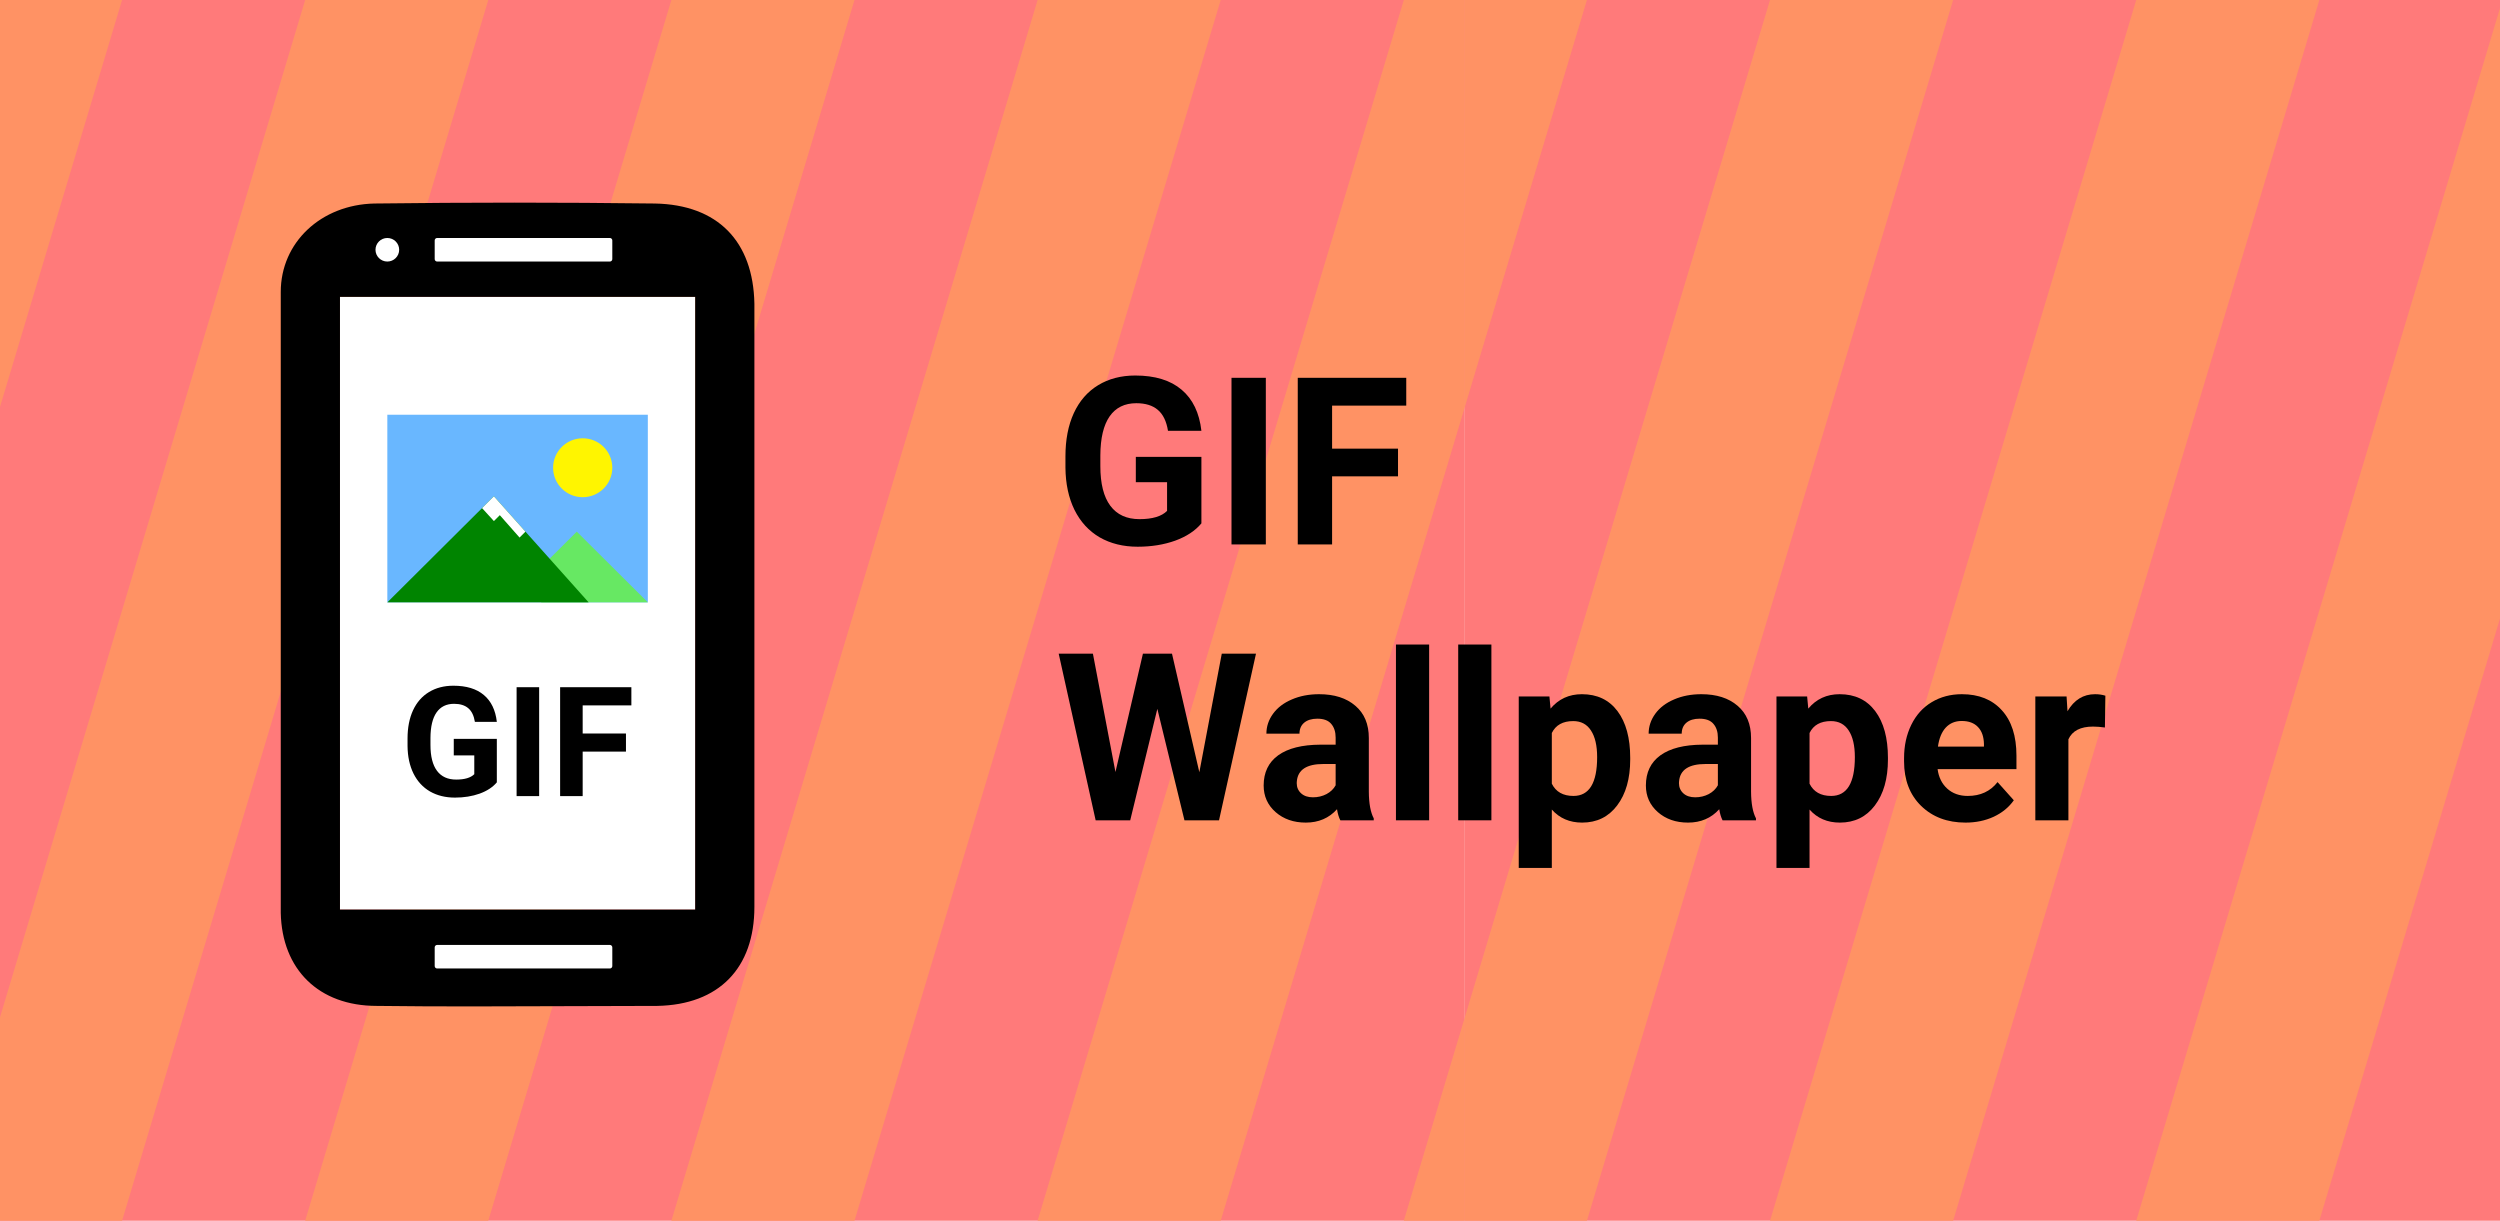
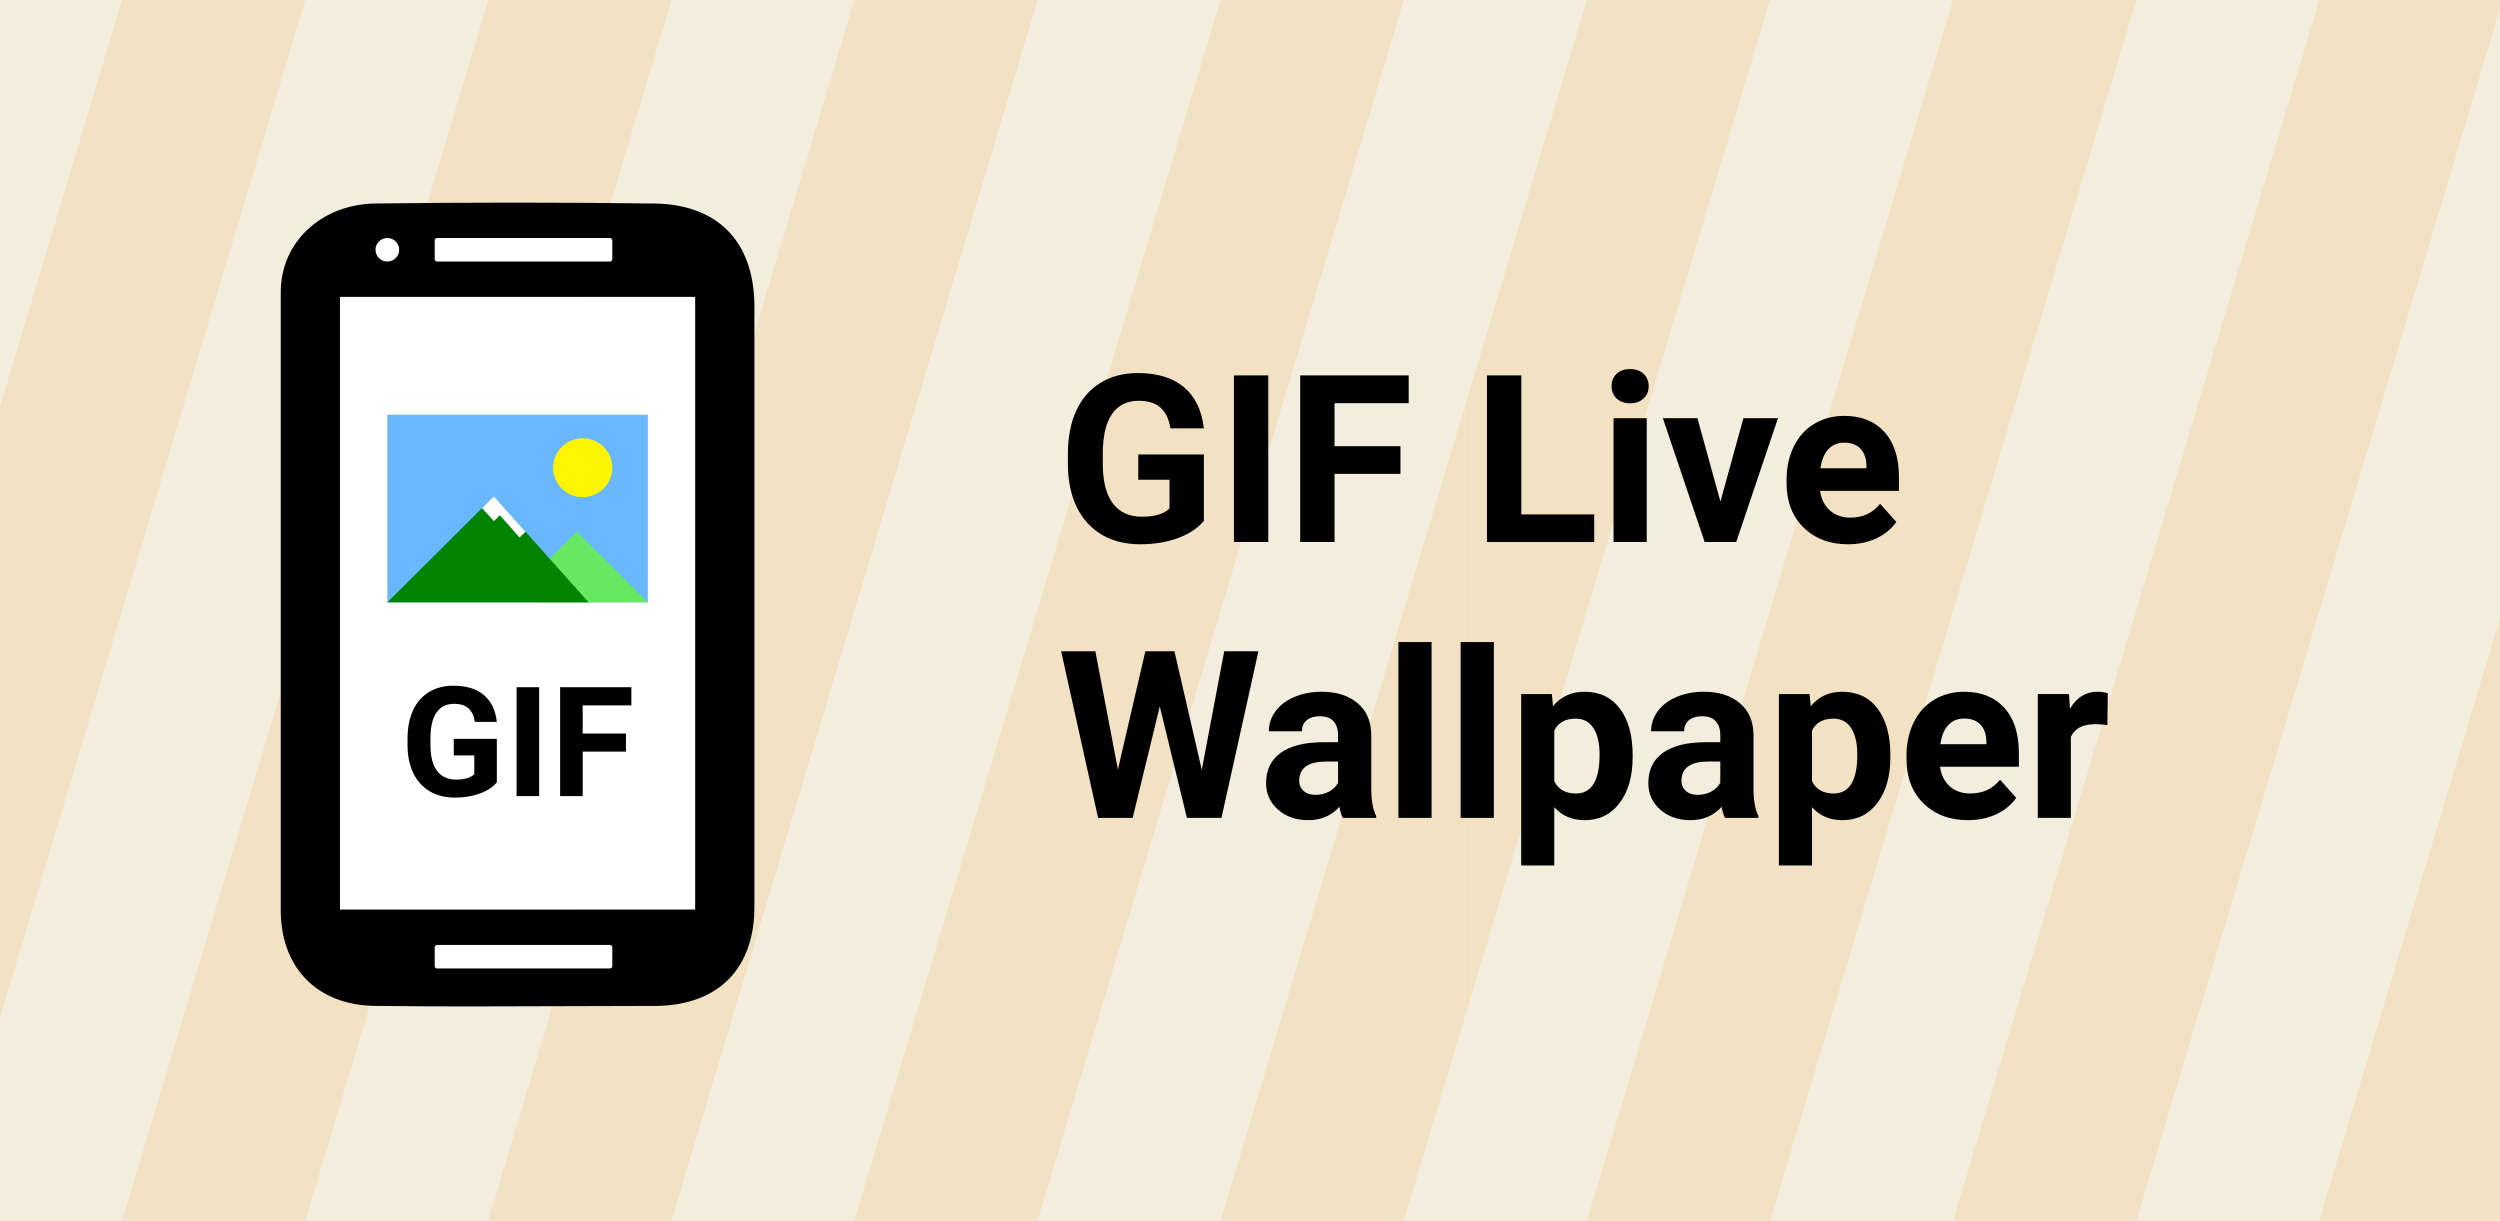
<svg xmlns="http://www.w3.org/2000/svg" width="1024" height="500" viewBox="0 0 1024 500" fill="none">
  <g clip-path="url(#clip0)">
    <rect width="1024" height="500" fill="white" />
-     <path d="M600 0H1200V500H600V0Z" fill="#FF7A7A" />
-     <path d="M600 166.667L650 0H600V166.667Z" fill="#FF9264" />
-     <path d="M600 416.667V500H650L800 0H725L600 416.667Z" fill="#FF9264" />
-     <path d="M875 0L725 500H800L950 0H875Z" fill="#FF9264" />
-     <path d="M1025 0L875 500H950L1100 0H1025Z" fill="#FF9264" />
-     <path d="M1175 0L1025 500H1100L1200 166.667V0H1175Z" fill="#FF9264" />
-     <path d="M1200 416.667L1175 500H1200V416.667Z" fill="#FF9264" />
-     <path d="M0 0H600V500H0V0Z" fill="#FF7A7A" />
-     <path d="M0 166.667L50 0H0V166.667Z" fill="#FF9264" />
-     <path d="M0 416.667V500H50L200 0H125L0 416.667Z" fill="#FF9264" />
-     <path d="M275 0L125 500H200L350 0H275Z" fill="#FF9264" />
-     <path d="M425 0L275 500H350L500 0H425Z" fill="#FF9264" />
-     <path d="M575 0L425 500H500L600 166.667V0H575Z" fill="#FF9264" />
-     <path d="M600 416.667L575 500H600V416.667Z" fill="#FF9264" />
+     <rect width="600" height="500" transform="translate(600)" fill="#F2E1C2" />
+     <path d="M600 166.667L650 0H600V166.667Z" fill="#F2EDDC" />
+     <path d="M600 416.667V500H650L800 0H725L600 416.667Z" fill="#F2EDDC" />
+     <path d="M875 0L725 500H800L950 0H875Z" fill="#F2EDDC" />
+     <path d="M1025 0L875 500H950L1100 0H1025Z" fill="#F2EDDC" />
+     <path d="M1175 0L1025 500H1100L1200 166.667V0H1175Z" fill="#F2EDDC" />
+     <path d="M1200 416.667L1175 500H1200V416.667Z" fill="#F2EDDC" />
+     <rect width="600" height="500" fill="#F2E1C2" />
+     <path d="M0 166.667L50 0H0V166.667Z" fill="#F2EDDC" />
+     <path d="M0 416.667V500H50L200 0H125L0 416.667Z" fill="#F2EDDC" />
+     <path d="M275 0L125 500H200L350 0H275Z" fill="#F2EDDC" />
+     <path d="M425 0L275 500H350L500 0H425Z" fill="#F2EDDC" />
+     <path d="M575 0L425 500H500L600 166.667V0H575Z" fill="#F2EDDC" />
+     <path d="M600 416.667L575 500H600V416.667Z" fill="#F2EDDC" />
    <path d="M284.75 121.609H139.25V372.565H284.75V121.609Z" fill="white" />
    <path fill-rule="evenodd" clip-rule="evenodd" d="M309 371.479C309 396.575 294.45 411.536 269.23 412.018C256.458 412.018 243.687 412.072 230.915 412.126C205.372 412.233 179.828 412.34 154.285 412.018C130.52 412.018 115.485 397.058 115 373.892V119.558C115 99.288 131.49 83.845 153.315 83.362C191.63 82.879 229.945 82.879 268.26 83.362C293.965 83.845 308.515 98.805 309 124.384V371.479ZM284.75 372.565H139.25V121.609H284.75V372.565Z" fill="black" />
    <ellipse cx="158.65" cy="102.304" rx="4.85" ry="4.826" fill="white" />
    <rect x="178.05" y="97.478" width="72.75" height="9.652" rx="1" fill="white" />
    <rect x="178.05" y="387.043" width="72.75" height="9.652" rx="1" fill="white" />
    <g clip-path="url(#clip1)">
-       <rect x="158.65" y="169.87" width="106.7" height="76.855" fill="#69B7FF" />
+       <rect width="106.7" height="76.855" transform="translate(158.65 169.87)" fill="#69B7FF" />
      <path d="M236.25 217.768L221.7 232.247V246.725H265.35L236.25 217.768Z" fill="#67E863" />
      <path d="M202.3 203.29L158.65 246.725H241.1L202.3 203.29Z" fill="#008400" />
      <path d="M202.3 213.425L197.45 208.116L202.3 203.29L215.23 217.768L212.808 220.182L204.725 211.012L202.3 213.425Z" fill="white" />
      <ellipse cx="238.675" cy="191.587" rx="12.125" ry="12.065" fill="#FFF500" />
    </g>
    <path d="M203.503 320.449C201.841 322.43 199.491 323.972 196.453 325.075C193.415 326.157 190.049 326.699 186.355 326.699C182.476 326.699 179.069 325.861 176.134 324.187C173.22 322.491 170.962 320.041 169.361 316.834C167.781 313.628 166.97 309.86 166.929 305.53V302.497C166.929 298.045 167.678 294.196 169.176 290.948C170.695 287.681 172.871 285.189 175.703 283.473C178.556 281.738 181.891 280.87 185.709 280.87C191.024 280.87 195.181 282.136 198.177 284.668C201.174 287.18 202.949 290.846 203.503 295.666H194.513C194.103 293.113 193.19 291.244 191.774 290.06C190.378 288.875 188.449 288.283 185.986 288.283C182.846 288.283 180.454 289.457 178.813 291.806C177.171 294.155 176.339 297.647 176.319 302.283V305.132C176.319 309.809 177.212 313.342 178.997 315.731C180.783 318.121 183.4 319.316 186.848 319.316C190.316 319.316 192.789 318.58 194.267 317.11V309.421H185.863V302.651H203.503V320.449Z" fill="black" />
    <path d="M220.836 326.086H211.6V281.482H220.836V326.086Z" fill="black" />
    <path d="M256.394 307.858H238.661V326.086H229.425V281.482H258.61V288.926H238.661V300.445H256.394V307.858Z" fill="black" />
-     <path d="M492.094 214.375C489.562 217.406 485.984 219.766 481.359 221.453C476.734 223.109 471.609 223.938 465.984 223.938C460.078 223.938 454.891 222.656 450.422 220.094C445.984 217.5 442.547 213.75 440.109 208.844C437.703 203.938 436.469 198.172 436.406 191.547V186.906C436.406 180.094 437.547 174.203 439.828 169.234C442.141 164.234 445.453 160.422 449.766 157.797C454.109 155.141 459.188 153.812 465 153.812C473.094 153.812 479.422 155.75 483.984 159.625C488.547 163.469 491.25 169.078 492.094 176.453H478.406C477.781 172.547 476.391 169.688 474.234 167.875C472.109 166.062 469.172 165.156 465.422 165.156C460.641 165.156 457 166.953 454.5 170.547C452 174.141 450.734 179.484 450.703 186.578V190.938C450.703 198.094 452.062 203.5 454.781 207.156C457.5 210.812 461.484 212.641 466.734 212.641C472.016 212.641 475.781 211.516 478.031 209.266V197.5H465.234V187.141H492.094V214.375Z" fill="black" />
-     <path d="M518.484 223H504.422V154.75H518.484V223Z" fill="black" />
-     <path d="M572.625 195.109H545.625V223H531.562V154.75H576V166.141H545.625V183.766H572.625V195.109Z" fill="black" />
-     <path d="M491.25 316.312L500.438 267.75H514.453L499.312 336H485.156L474.047 290.344L462.938 336H448.781L433.641 267.75H447.656L456.891 316.219L468.141 267.75H480.047L491.25 316.312Z" fill="black" />
-     <path d="M549 336C548.375 334.781 547.922 333.266 547.641 331.453C544.359 335.109 540.094 336.938 534.844 336.938C529.875 336.938 525.75 335.5 522.469 332.625C519.219 329.75 517.594 326.125 517.594 321.75C517.594 316.375 519.578 312.25 523.547 309.375C527.547 306.5 533.312 305.047 540.844 305.016H547.078V302.109C547.078 299.766 546.469 297.891 545.25 296.484C544.062 295.078 542.172 294.375 539.578 294.375C537.297 294.375 535.5 294.922 534.188 296.016C532.906 297.109 532.266 298.609 532.266 300.516H518.719C518.719 297.578 519.625 294.859 521.438 292.359C523.25 289.859 525.812 287.906 529.125 286.5C532.438 285.062 536.156 284.344 540.281 284.344C546.531 284.344 551.484 285.922 555.141 289.078C558.828 292.203 560.672 296.609 560.672 302.297V324.281C560.703 329.094 561.375 332.734 562.688 335.203V336H549ZM537.797 326.578C539.797 326.578 541.641 326.141 543.328 325.266C545.016 324.359 546.266 323.156 547.078 321.656V312.938H542.016C535.234 312.938 531.625 315.281 531.188 319.969L531.141 320.766C531.141 322.453 531.734 323.844 532.922 324.938C534.109 326.031 535.734 326.578 537.797 326.578Z" fill="black" />
-     <path d="M585.375 336H571.781V264H585.375V336Z" fill="black" />
-     <path d="M610.875 336H597.281V264H610.875V336Z" fill="black" />
-     <path d="M667.734 311.109C667.734 318.922 665.953 325.188 662.391 329.906C658.859 334.594 654.078 336.938 648.047 336.938C642.922 336.938 638.781 335.156 635.625 331.594V355.5H622.078V285.281H634.641L635.109 290.25C638.391 286.312 642.672 284.344 647.953 284.344C654.203 284.344 659.062 286.656 662.531 291.281C666 295.906 667.734 302.281 667.734 310.406V311.109ZM654.188 310.125C654.188 305.406 653.344 301.766 651.656 299.203C650 296.641 647.578 295.359 644.391 295.359C640.141 295.359 637.219 296.984 635.625 300.234V321C637.281 324.344 640.234 326.016 644.484 326.016C650.953 326.016 654.188 320.719 654.188 310.125Z" fill="black" />
-     <path d="M705.562 336C704.938 334.781 704.484 333.266 704.203 331.453C700.922 335.109 696.656 336.938 691.406 336.938C686.438 336.938 682.312 335.5 679.031 332.625C675.781 329.75 674.156 326.125 674.156 321.75C674.156 316.375 676.141 312.25 680.109 309.375C684.109 306.5 689.875 305.047 697.406 305.016H703.641V302.109C703.641 299.766 703.031 297.891 701.812 296.484C700.625 295.078 698.734 294.375 696.141 294.375C693.859 294.375 692.062 294.922 690.75 296.016C689.469 297.109 688.828 298.609 688.828 300.516H675.281C675.281 297.578 676.188 294.859 678 292.359C679.812 289.859 682.375 287.906 685.688 286.5C689 285.062 692.719 284.344 696.844 284.344C703.094 284.344 708.047 285.922 711.703 289.078C715.391 292.203 717.234 296.609 717.234 302.297V324.281C717.266 329.094 717.938 332.734 719.25 335.203V336H705.562ZM694.359 326.578C696.359 326.578 698.203 326.141 699.891 325.266C701.578 324.359 702.828 323.156 703.641 321.656V312.938H698.578C691.797 312.938 688.188 315.281 687.75 319.969L687.703 320.766C687.703 322.453 688.297 323.844 689.484 324.938C690.672 326.031 692.297 326.578 694.359 326.578Z" fill="black" />
-     <path d="M773.297 311.109C773.297 318.922 771.516 325.188 767.953 329.906C764.422 334.594 759.641 336.938 753.609 336.938C748.484 336.938 744.344 335.156 741.188 331.594V355.5H727.641V285.281H740.203L740.672 290.25C743.953 286.312 748.234 284.344 753.516 284.344C759.766 284.344 764.625 286.656 768.094 291.281C771.562 295.906 773.297 302.281 773.297 310.406V311.109ZM759.75 310.125C759.75 305.406 758.906 301.766 757.219 299.203C755.562 296.641 753.141 295.359 749.953 295.359C745.703 295.359 742.781 296.984 741.188 300.234V321C742.844 324.344 745.797 326.016 750.047 326.016C756.516 326.016 759.75 320.719 759.75 310.125Z" fill="black" />
-     <path d="M805.078 336.938C797.641 336.938 791.578 334.656 786.891 330.094C782.234 325.531 779.906 319.453 779.906 311.859V310.547C779.906 305.453 780.891 300.906 782.859 296.906C784.828 292.875 787.609 289.781 791.203 287.625C794.828 285.438 798.953 284.344 803.578 284.344C810.516 284.344 815.969 286.531 819.938 290.906C823.938 295.281 825.938 301.484 825.938 309.516V315.047H793.641C794.078 318.359 795.391 321.016 797.578 323.016C799.797 325.016 802.594 326.016 805.969 326.016C811.188 326.016 815.266 324.125 818.203 320.344L824.859 327.797C822.828 330.672 820.078 332.922 816.609 334.547C813.141 336.141 809.297 336.938 805.078 336.938ZM803.531 295.312C800.844 295.312 798.656 296.219 796.969 298.031C795.312 299.844 794.25 302.438 793.781 305.812H812.625V304.734C812.562 301.734 811.75 299.422 810.188 297.797C808.625 296.141 806.406 295.312 803.531 295.312Z" fill="black" />
-     <path d="M862.172 297.984C860.328 297.734 858.703 297.609 857.297 297.609C852.172 297.609 848.812 299.344 847.219 302.812V336H833.672V285.281H846.469L846.844 291.328C849.562 286.672 853.328 284.344 858.141 284.344C859.641 284.344 861.047 284.547 862.359 284.953L862.172 297.984Z" fill="black" />
+     <path d="M493.094 213.375C490.562 216.406 486.984 218.766 482.359 220.453C477.734 222.109 472.609 222.938 466.984 222.938C461.078 222.938 455.891 221.656 451.422 219.094C446.984 216.5 443.547 212.75 441.109 207.844C438.703 202.938 437.469 197.172 437.406 190.547V185.906C437.406 179.094 438.547 173.203 440.828 168.234C443.141 163.234 446.453 159.422 450.766 156.797C455.109 154.141 460.188 152.812 466 152.812C474.094 152.812 480.422 154.75 484.984 158.625C489.547 162.469 492.25 168.078 493.094 175.453H479.406C478.781 171.547 477.391 168.688 475.234 166.875C473.109 165.062 470.172 164.156 466.422 164.156C461.641 164.156 458 165.953 455.5 169.547C453 173.141 451.734 178.484 451.703 185.578V189.938C451.703 197.094 453.062 202.5 455.781 206.156C458.5 209.812 462.484 211.641 467.734 211.641C473.016 211.641 476.781 210.516 479.031 208.266V196.5H466.234V186.141H493.094V213.375ZM519.484 222H505.422V153.75H519.484V222ZM573.625 194.109H546.625V222H532.562V153.75H577V165.141H546.625V182.766H573.625V194.109ZM623.125 210.703H652.984V222H609.062V153.75H623.125V210.703ZM674.5 222H660.906V171.281H674.5V222ZM660.109 158.156C660.109 156.125 660.781 154.453 662.125 153.141C663.5 151.828 665.359 151.172 667.703 151.172C670.016 151.172 671.859 151.828 673.234 153.141C674.609 154.453 675.297 156.125 675.297 158.156C675.297 160.219 674.594 161.906 673.188 163.219C671.812 164.531 669.984 165.188 667.703 165.188C665.422 165.188 663.578 164.531 662.172 163.219C660.797 161.906 660.109 160.219 660.109 158.156ZM704.688 205.453L714.109 171.281H728.266L711.156 222H698.219L681.109 171.281H695.266L704.688 205.453ZM756.953 222.938C749.516 222.938 743.453 220.656 738.766 216.094C734.109 211.531 731.781 205.453 731.781 197.859V196.547C731.781 191.453 732.766 186.906 734.734 182.906C736.703 178.875 739.484 175.781 743.078 173.625C746.703 171.438 750.828 170.344 755.453 170.344C762.391 170.344 767.844 172.531 771.812 176.906C775.812 181.281 777.812 187.484 777.812 195.516V201.047H745.516C745.953 204.359 747.266 207.016 749.453 209.016C751.672 211.016 754.469 212.016 757.844 212.016C763.062 212.016 767.141 210.125 770.078 206.344L776.734 213.797C774.703 216.672 771.953 218.922 768.484 220.547C765.016 222.141 761.172 222.938 756.953 222.938ZM755.406 181.312C752.719 181.312 750.531 182.219 748.844 184.031C747.188 185.844 746.125 188.438 745.656 191.812H764.5V190.734C764.438 187.734 763.625 185.422 762.062 183.797C760.5 182.141 758.281 181.312 755.406 181.312ZM492.25 315.312L501.438 266.75H515.453L500.312 335H486.156L475.047 289.344L463.938 335H449.781L434.641 266.75H448.656L457.891 315.219L469.141 266.75H481.047L492.25 315.312ZM550 335C549.375 333.781 548.922 332.266 548.641 330.453C545.359 334.109 541.094 335.938 535.844 335.938C530.875 335.938 526.75 334.5 523.469 331.625C520.219 328.75 518.594 325.125 518.594 320.75C518.594 315.375 520.578 311.25 524.547 308.375C528.547 305.5 534.312 304.047 541.844 304.016H548.078V301.109C548.078 298.766 547.469 296.891 546.25 295.484C545.062 294.078 543.172 293.375 540.578 293.375C538.297 293.375 536.5 293.922 535.188 295.016C533.906 296.109 533.266 297.609 533.266 299.516H519.719C519.719 296.578 520.625 293.859 522.438 291.359C524.25 288.859 526.812 286.906 530.125 285.5C533.438 284.062 537.156 283.344 541.281 283.344C547.531 283.344 552.484 284.922 556.141 288.078C559.828 291.203 561.672 295.609 561.672 301.297V323.281C561.703 328.094 562.375 331.734 563.688 334.203V335H550ZM538.797 325.578C540.797 325.578 542.641 325.141 544.328 324.266C546.016 323.359 547.266 322.156 548.078 320.656V311.938H543.016C536.234 311.938 532.625 314.281 532.188 318.969L532.141 319.766C532.141 321.453 532.734 322.844 533.922 323.938C535.109 325.031 536.734 325.578 538.797 325.578ZM586.375 335H572.781V263H586.375V335ZM611.875 335H598.281V263H611.875V335ZM668.734 310.109C668.734 317.922 666.953 324.188 663.391 328.906C659.859 333.594 655.078 335.938 649.047 335.938C643.922 335.938 639.781 334.156 636.625 330.594V354.5H623.078V284.281H635.641L636.109 289.25C639.391 285.312 643.672 283.344 648.953 283.344C655.203 283.344 660.062 285.656 663.531 290.281C667 294.906 668.734 301.281 668.734 309.406V310.109ZM655.188 309.125C655.188 304.406 654.344 300.766 652.656 298.203C651 295.641 648.578 294.359 645.391 294.359C641.141 294.359 638.219 295.984 636.625 299.234V320C638.281 323.344 641.234 325.016 645.484 325.016C651.953 325.016 655.188 319.719 655.188 309.125ZM706.562 335C705.938 333.781 705.484 332.266 705.203 330.453C701.922 334.109 697.656 335.938 692.406 335.938C687.438 335.938 683.312 334.5 680.031 331.625C676.781 328.75 675.156 325.125 675.156 320.75C675.156 315.375 677.141 311.25 681.109 308.375C685.109 305.5 690.875 304.047 698.406 304.016H704.641V301.109C704.641 298.766 704.031 296.891 702.812 295.484C701.625 294.078 699.734 293.375 697.141 293.375C694.859 293.375 693.062 293.922 691.75 295.016C690.469 296.109 689.828 297.609 689.828 299.516H676.281C676.281 296.578 677.188 293.859 679 291.359C680.812 288.859 683.375 286.906 686.688 285.5C690 284.062 693.719 283.344 697.844 283.344C704.094 283.344 709.047 284.922 712.703 288.078C716.391 291.203 718.234 295.609 718.234 301.297V323.281C718.266 328.094 718.938 331.734 720.25 334.203V335H706.562ZM695.359 325.578C697.359 325.578 699.203 325.141 700.891 324.266C702.578 323.359 703.828 322.156 704.641 320.656V311.938H699.578C692.797 311.938 689.188 314.281 688.75 318.969L688.703 319.766C688.703 321.453 689.297 322.844 690.484 323.938C691.672 325.031 693.297 325.578 695.359 325.578ZM774.297 310.109C774.297 317.922 772.516 324.188 768.953 328.906C765.422 333.594 760.641 335.938 754.609 335.938C749.484 335.938 745.344 334.156 742.188 330.594V354.5H728.641V284.281H741.203L741.672 289.25C744.953 285.312 749.234 283.344 754.516 283.344C760.766 283.344 765.625 285.656 769.094 290.281C772.562 294.906 774.297 301.281 774.297 309.406V310.109ZM760.75 309.125C760.75 304.406 759.906 300.766 758.219 298.203C756.562 295.641 754.141 294.359 750.953 294.359C746.703 294.359 743.781 295.984 742.188 299.234V320C743.844 323.344 746.797 325.016 751.047 325.016C757.516 325.016 760.75 319.719 760.75 309.125ZM806.078 335.938C798.641 335.938 792.578 333.656 787.891 329.094C783.234 324.531 780.906 318.453 780.906 310.859V309.547C780.906 304.453 781.891 299.906 783.859 295.906C785.828 291.875 788.609 288.781 792.203 286.625C795.828 284.438 799.953 283.344 804.578 283.344C811.516 283.344 816.969 285.531 820.938 289.906C824.938 294.281 826.938 300.484 826.938 308.516V314.047H794.641C795.078 317.359 796.391 320.016 798.578 322.016C800.797 324.016 803.594 325.016 806.969 325.016C812.188 325.016 816.266 323.125 819.203 319.344L825.859 326.797C823.828 329.672 821.078 331.922 817.609 333.547C814.141 335.141 810.297 335.938 806.078 335.938ZM804.531 294.312C801.844 294.312 799.656 295.219 797.969 297.031C796.312 298.844 795.25 301.438 794.781 304.812H813.625V303.734C813.562 300.734 812.75 298.422 811.188 296.797C809.625 295.141 807.406 294.312 804.531 294.312ZM863.172 296.984C861.328 296.734 859.703 296.609 858.297 296.609C853.172 296.609 849.812 298.344 848.219 301.812V335H834.672V284.281H847.469L847.844 290.328C850.562 285.672 854.328 283.344 859.141 283.344C860.641 283.344 862.047 283.547 863.359 283.953L863.172 296.984Z" fill="black" />
  </g>
  <defs>
    <clipPath id="clip0">
      <rect width="1024" height="500" fill="white" />
    </clipPath>
    <clipPath id="clip1">
-       <rect x="158.65" y="169.87" width="106.7" height="76.855" fill="white" />
+       <rect width="106.7" height="76.855" fill="white" transform="translate(158.65 169.87)" />
    </clipPath>
  </defs>
</svg>
